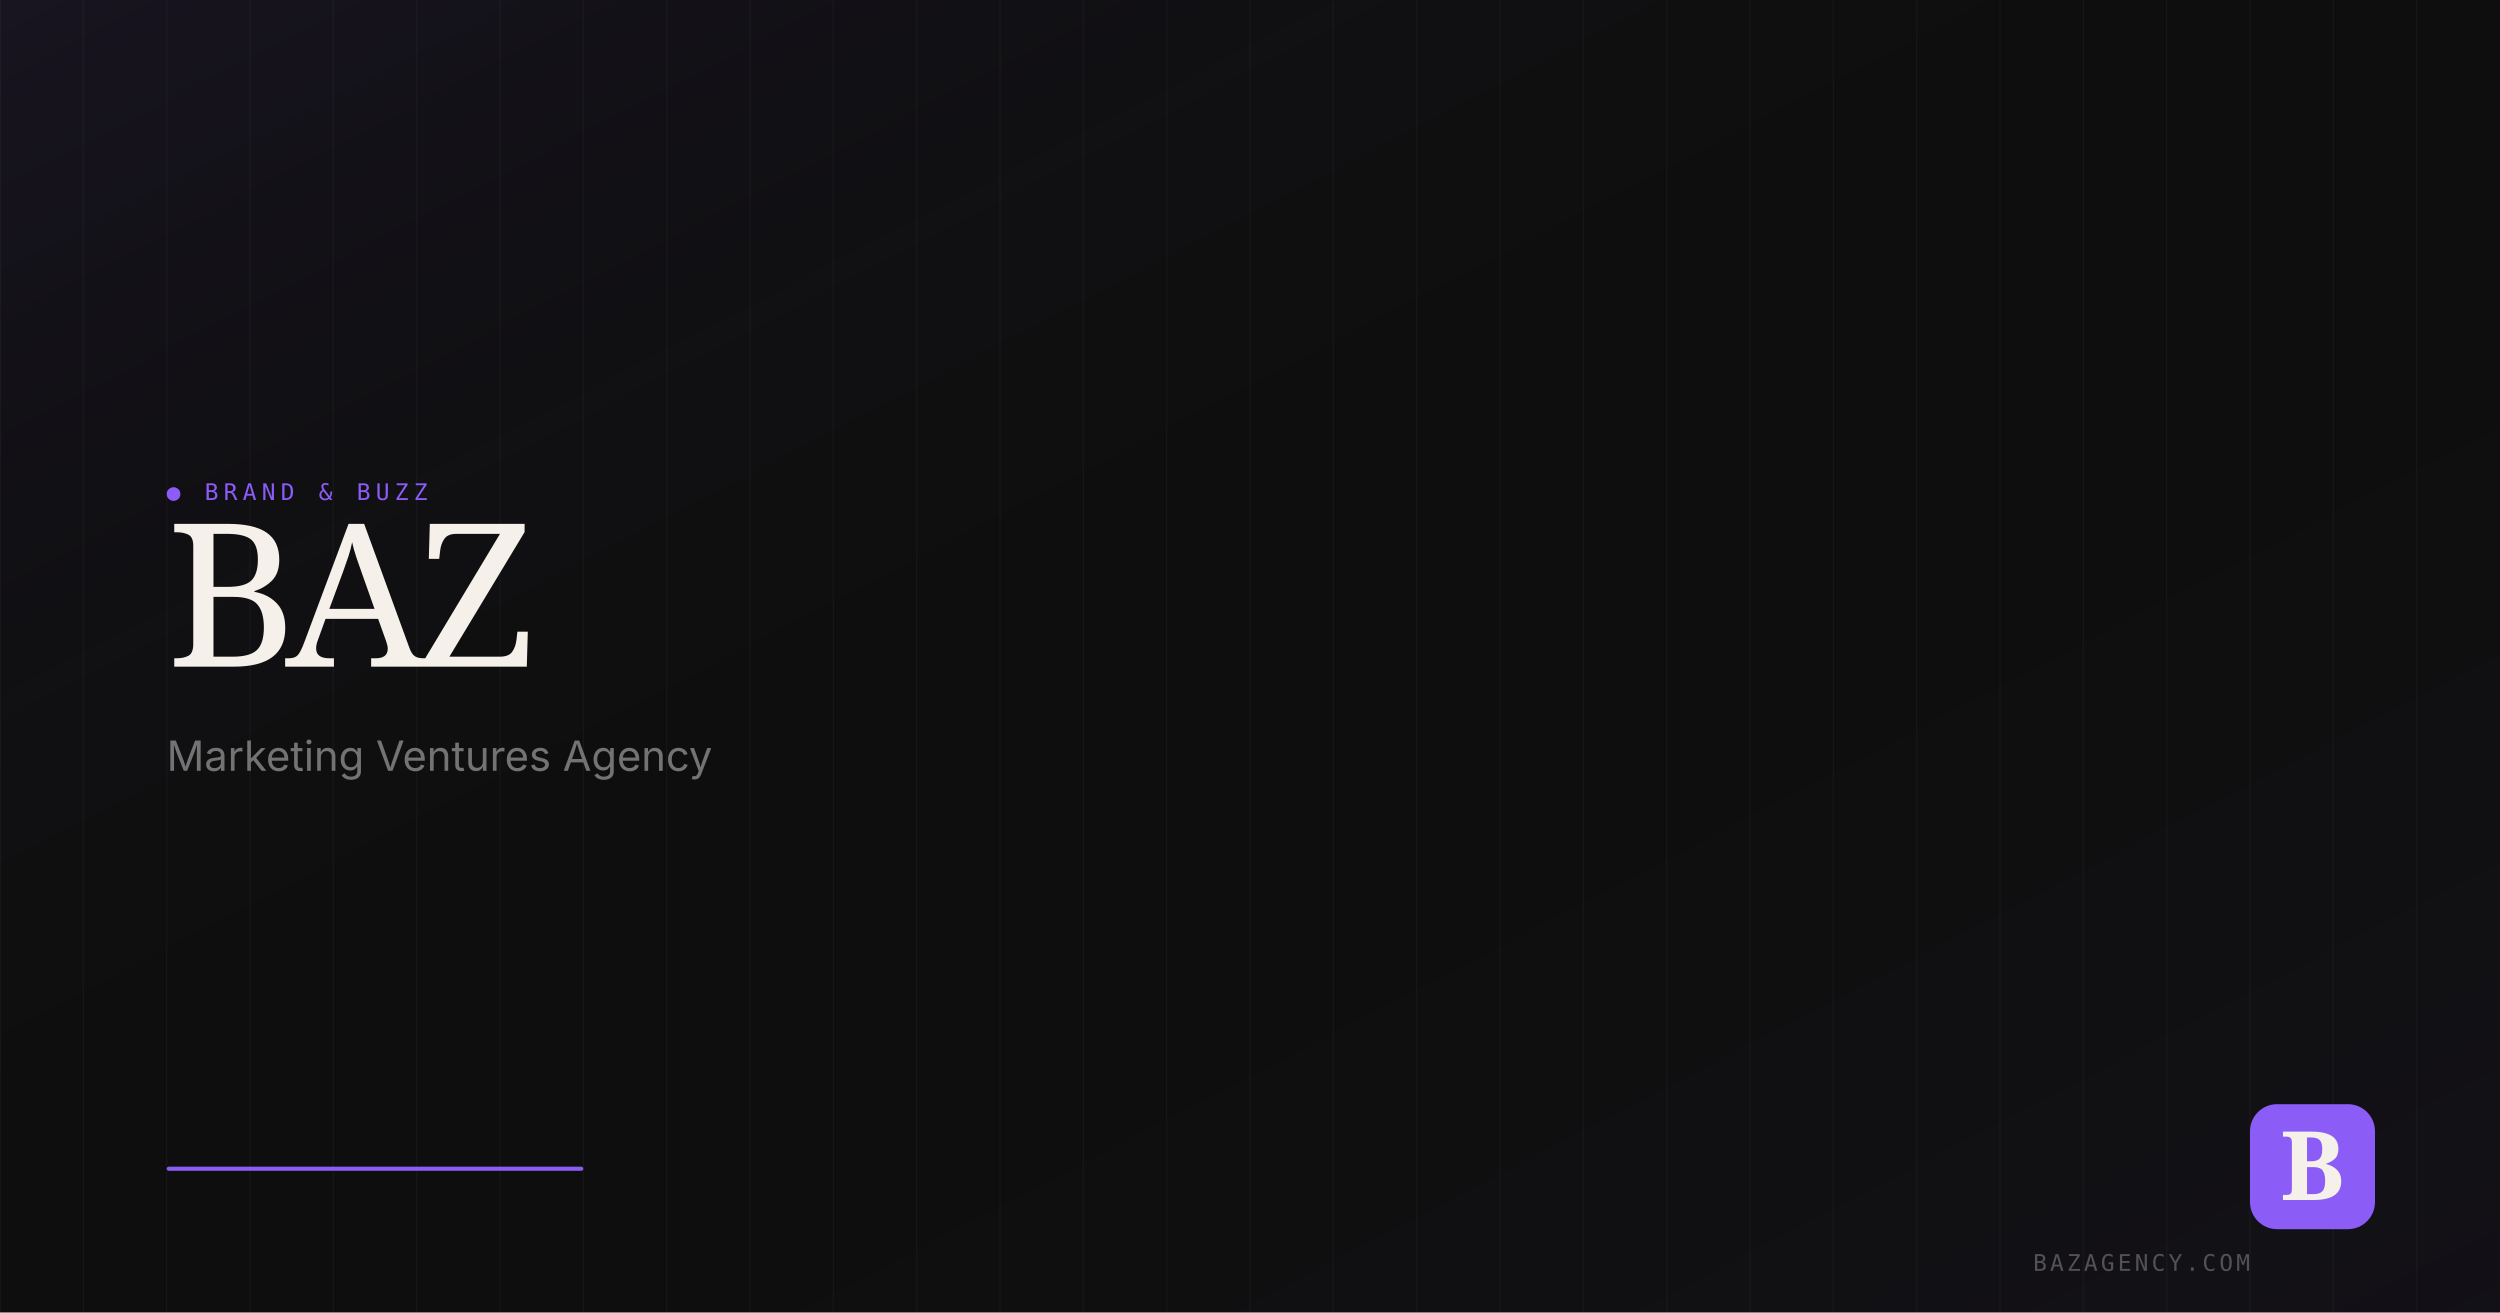
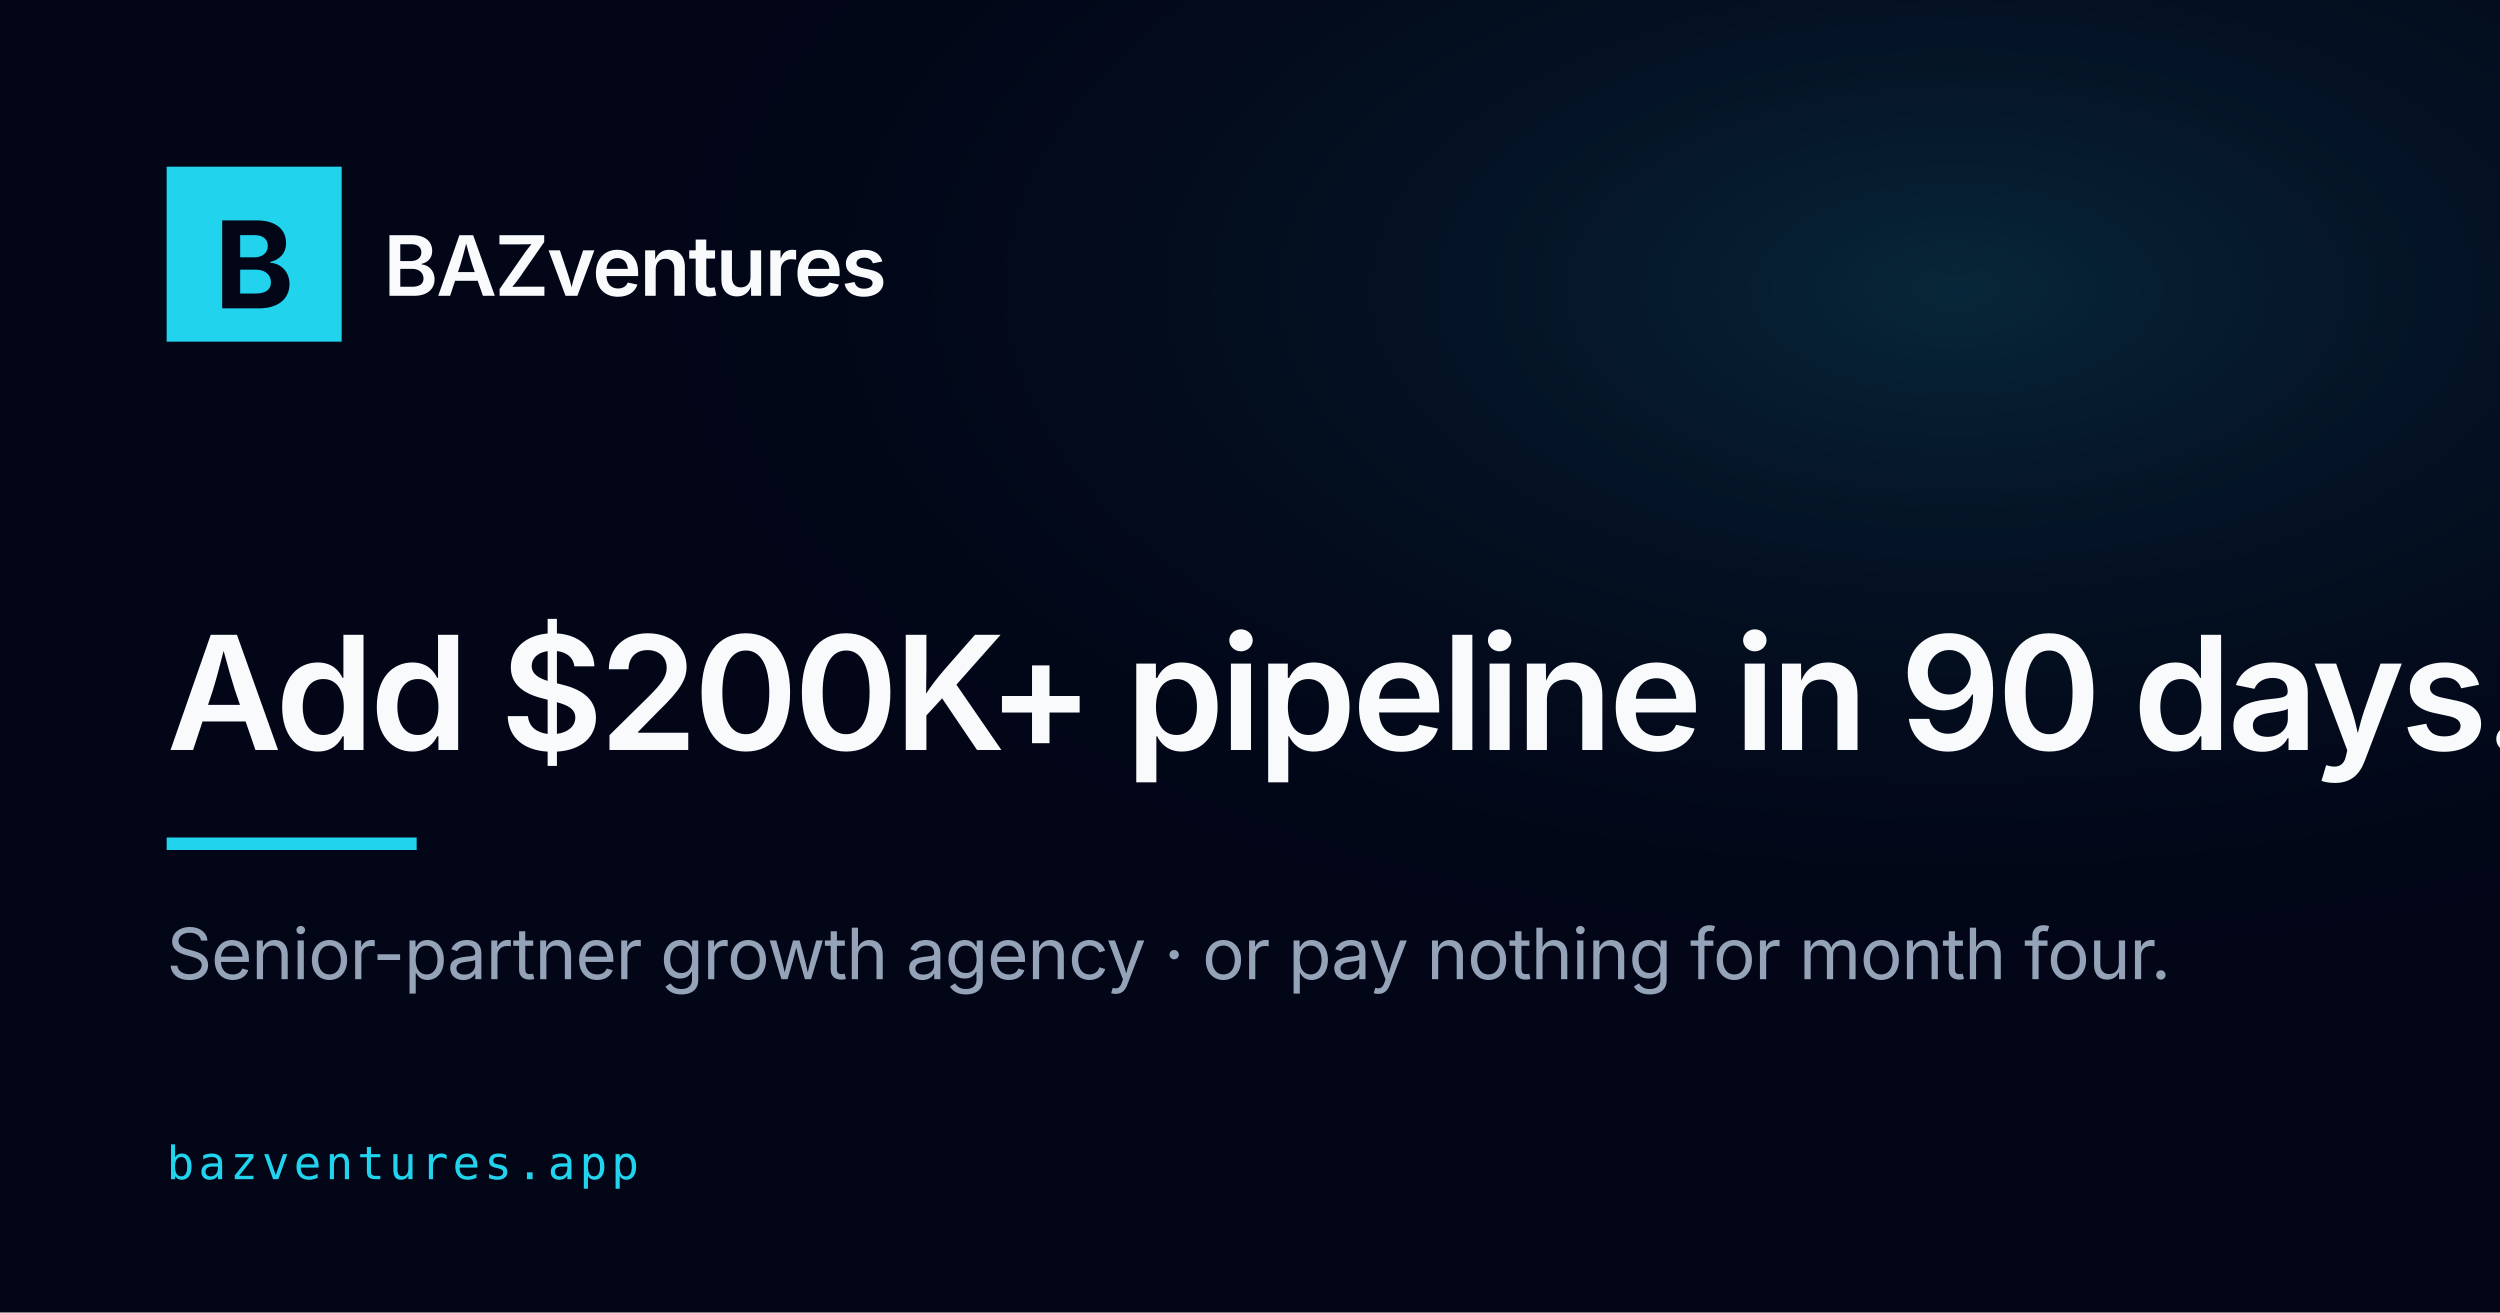
- <svg xmlns="http://www.w3.org/2000/svg" viewBox="0 0 1200 630" width="1200" height="630">
+ <svg xmlns="http://www.w3.org/2000/svg" viewBox="0 0 1200 630" width="1200" height="630" role="img" aria-label="BAZventures — OG image">
  <defs>
-     <linearGradient id="og-mesh" x1="0%" y1="0%" x2="100%" y2="100%">
-       <stop offset="0%" stop-color="#8b5cf6" stop-opacity="0.08" />
-       <stop offset="50%" stop-color="#0e0e0e" stop-opacity="0" />
-       <stop offset="100%" stop-color="#8b5cf6" stop-opacity="0.04" />
-     </linearGradient>
+     <radialGradient id="mt-glow" cx="78%" cy="22%" r="55%">
+       <stop offset="0%" stop-color="#22D3EE" stop-opacity="0.16" />
+       <stop offset="100%" stop-color="#020617" stop-opacity="0" />
+     </radialGradient>
  </defs>
-   <rect width="1200" height="630" fill="#0e0e0e" />
-   <rect width="1200" height="630" fill="url(#og-mesh)" />
-   <g opacity="0.04">
-     <line x1="0" y1="0" x2="0" y2="630" stroke="#f5f1ea" stroke-width="1" repeat="40" />
-     <g>
-       <line x1="40" y1="0" x2="40" y2="630" stroke="#f5f1ea" stroke-width="0.5" />
-       <line x1="80" y1="0" x2="80" y2="630" stroke="#f5f1ea" stroke-width="0.5" />
-       <line x1="120" y1="0" x2="120" y2="630" stroke="#f5f1ea" stroke-width="0.5" />
-       <line x1="160" y1="0" x2="160" y2="630" stroke="#f5f1ea" stroke-width="0.5" />
-       <line x1="200" y1="0" x2="200" y2="630" stroke="#f5f1ea" stroke-width="0.5" />
-       <line x1="240" y1="0" x2="240" y2="630" stroke="#f5f1ea" stroke-width="0.5" />
-       <line x1="280" y1="0" x2="280" y2="630" stroke="#f5f1ea" stroke-width="0.5" />
-       <line x1="320" y1="0" x2="320" y2="630" stroke="#f5f1ea" stroke-width="0.5" />
-       <line x1="360" y1="0" x2="360" y2="630" stroke="#f5f1ea" stroke-width="0.5" />
-       <line x1="400" y1="0" x2="400" y2="630" stroke="#f5f1ea" stroke-width="0.5" />
-       <line x1="440" y1="0" x2="440" y2="630" stroke="#f5f1ea" stroke-width="0.5" />
-       <line x1="480" y1="0" x2="480" y2="630" stroke="#f5f1ea" stroke-width="0.5" />
-       <line x1="520" y1="0" x2="520" y2="630" stroke="#f5f1ea" stroke-width="0.5" />
-       <line x1="560" y1="0" x2="560" y2="630" stroke="#f5f1ea" stroke-width="0.5" />
-       <line x1="600" y1="0" x2="600" y2="630" stroke="#f5f1ea" stroke-width="0.5" />
-       <line x1="640" y1="0" x2="640" y2="630" stroke="#f5f1ea" stroke-width="0.5" />
-       <line x1="680" y1="0" x2="680" y2="630" stroke="#f5f1ea" stroke-width="0.5" />
-       <line x1="720" y1="0" x2="720" y2="630" stroke="#f5f1ea" stroke-width="0.5" />
-       <line x1="760" y1="0" x2="760" y2="630" stroke="#f5f1ea" stroke-width="0.5" />
-       <line x1="800" y1="0" x2="800" y2="630" stroke="#f5f1ea" stroke-width="0.5" />
-       <line x1="840" y1="0" x2="840" y2="630" stroke="#f5f1ea" stroke-width="0.5" />
-       <line x1="880" y1="0" x2="880" y2="630" stroke="#f5f1ea" stroke-width="0.5" />
-       <line x1="920" y1="0" x2="920" y2="630" stroke="#f5f1ea" stroke-width="0.5" />
-       <line x1="960" y1="0" x2="960" y2="630" stroke="#f5f1ea" stroke-width="0.5" />
-       <line x1="1000" y1="0" x2="1000" y2="630" stroke="#f5f1ea" stroke-width="0.5" />
-       <line x1="1040" y1="0" x2="1040" y2="630" stroke="#f5f1ea" stroke-width="0.5" />
-       <line x1="1080" y1="0" x2="1080" y2="630" stroke="#f5f1ea" stroke-width="0.5" />
-       <line x1="1120" y1="0" x2="1120" y2="630" stroke="#f5f1ea" stroke-width="0.5" />
-       <line x1="1160" y1="0" x2="1160" y2="630" stroke="#f5f1ea" stroke-width="0.5" />
-     </g>
-   </g>
-   <rect x="80" y="560" width="200" height="2" fill="#8b5cf6" rx="1" />
-   <text x="80" y="320" font-family="Fraunces, Georgia, serif" font-size="96" font-weight="300" fill="#f5f1ea" letter-spacing="-4">BAZ</text>
-   <text x="80" y="370" font-family="Inter, system-ui, sans-serif" font-size="20" font-weight="400" fill="#737373" letter-spacing="0">Marketing Ventures Agency</text>
-   <text x="80" y="240" font-family="JetBrains Mono, monospace" font-size="11" font-weight="400" fill="#8b5cf6" letter-spacing="2.5" text-transform="uppercase">● BRAND &amp; BUZZ</text>
-   <g transform="translate(1080, 530)">
-     <rect x="0" y="0" width="60" height="60" rx="13" fill="#8b5cf6" />
-     <text x="30" y="46" font-family="Fraunces, Georgia, serif" font-size="46" font-weight="600" fill="#f5f1ea" text-anchor="middle" letter-spacing="-1.5">B</text>
-   </g>
-   <text x="1080" y="610" font-family="JetBrains Mono, monospace" font-size="11" font-weight="400" fill="#525252" letter-spacing="1.5" text-anchor="end">BAZAGENCY.COM</text>
+   <rect width="1200" height="630" fill="#020617" />
+   <rect width="1200" height="630" fill="url(#mt-glow)" />
+   <rect x="80" y="80" width="84" height="84" fill="#22D3EE" />
+   <text x="122" y="148" font-family="Inter, system-ui, -apple-system, Segoe UI, sans-serif" font-size="58" font-weight="700" fill="#020617" text-anchor="middle" letter-spacing="-1.5">B</text>
+   <text x="184" y="142" font-family="Inter, system-ui, -apple-system, Segoe UI, sans-serif" font-size="40" font-weight="600" fill="#F8FAFC" letter-spacing="-1">BAZventures</text>
+   <text x="80" y="360" font-family="Inter, system-ui, -apple-system, Segoe UI, sans-serif" font-size="76" font-weight="600" fill="#F8FAFC" letter-spacing="-2">Add $200K+ pipeline in 90 days.</text>
+   <rect x="80" y="402" width="120" height="6" fill="#22D3EE" />
+   <text x="80" y="470" font-family="Inter, system-ui, -apple-system, Segoe UI, sans-serif" font-size="34" font-weight="400" fill="#94A3B8" letter-spacing="-0.5">Senior-partner growth agency · or pay nothing for month four.</text>
+   <text x="80" y="566" font-family="JetBrains Mono, ui-monospace, monospace" font-size="22" font-weight="500" fill="#22D3EE" letter-spacing="2">bazventures.app</text>
</svg>
